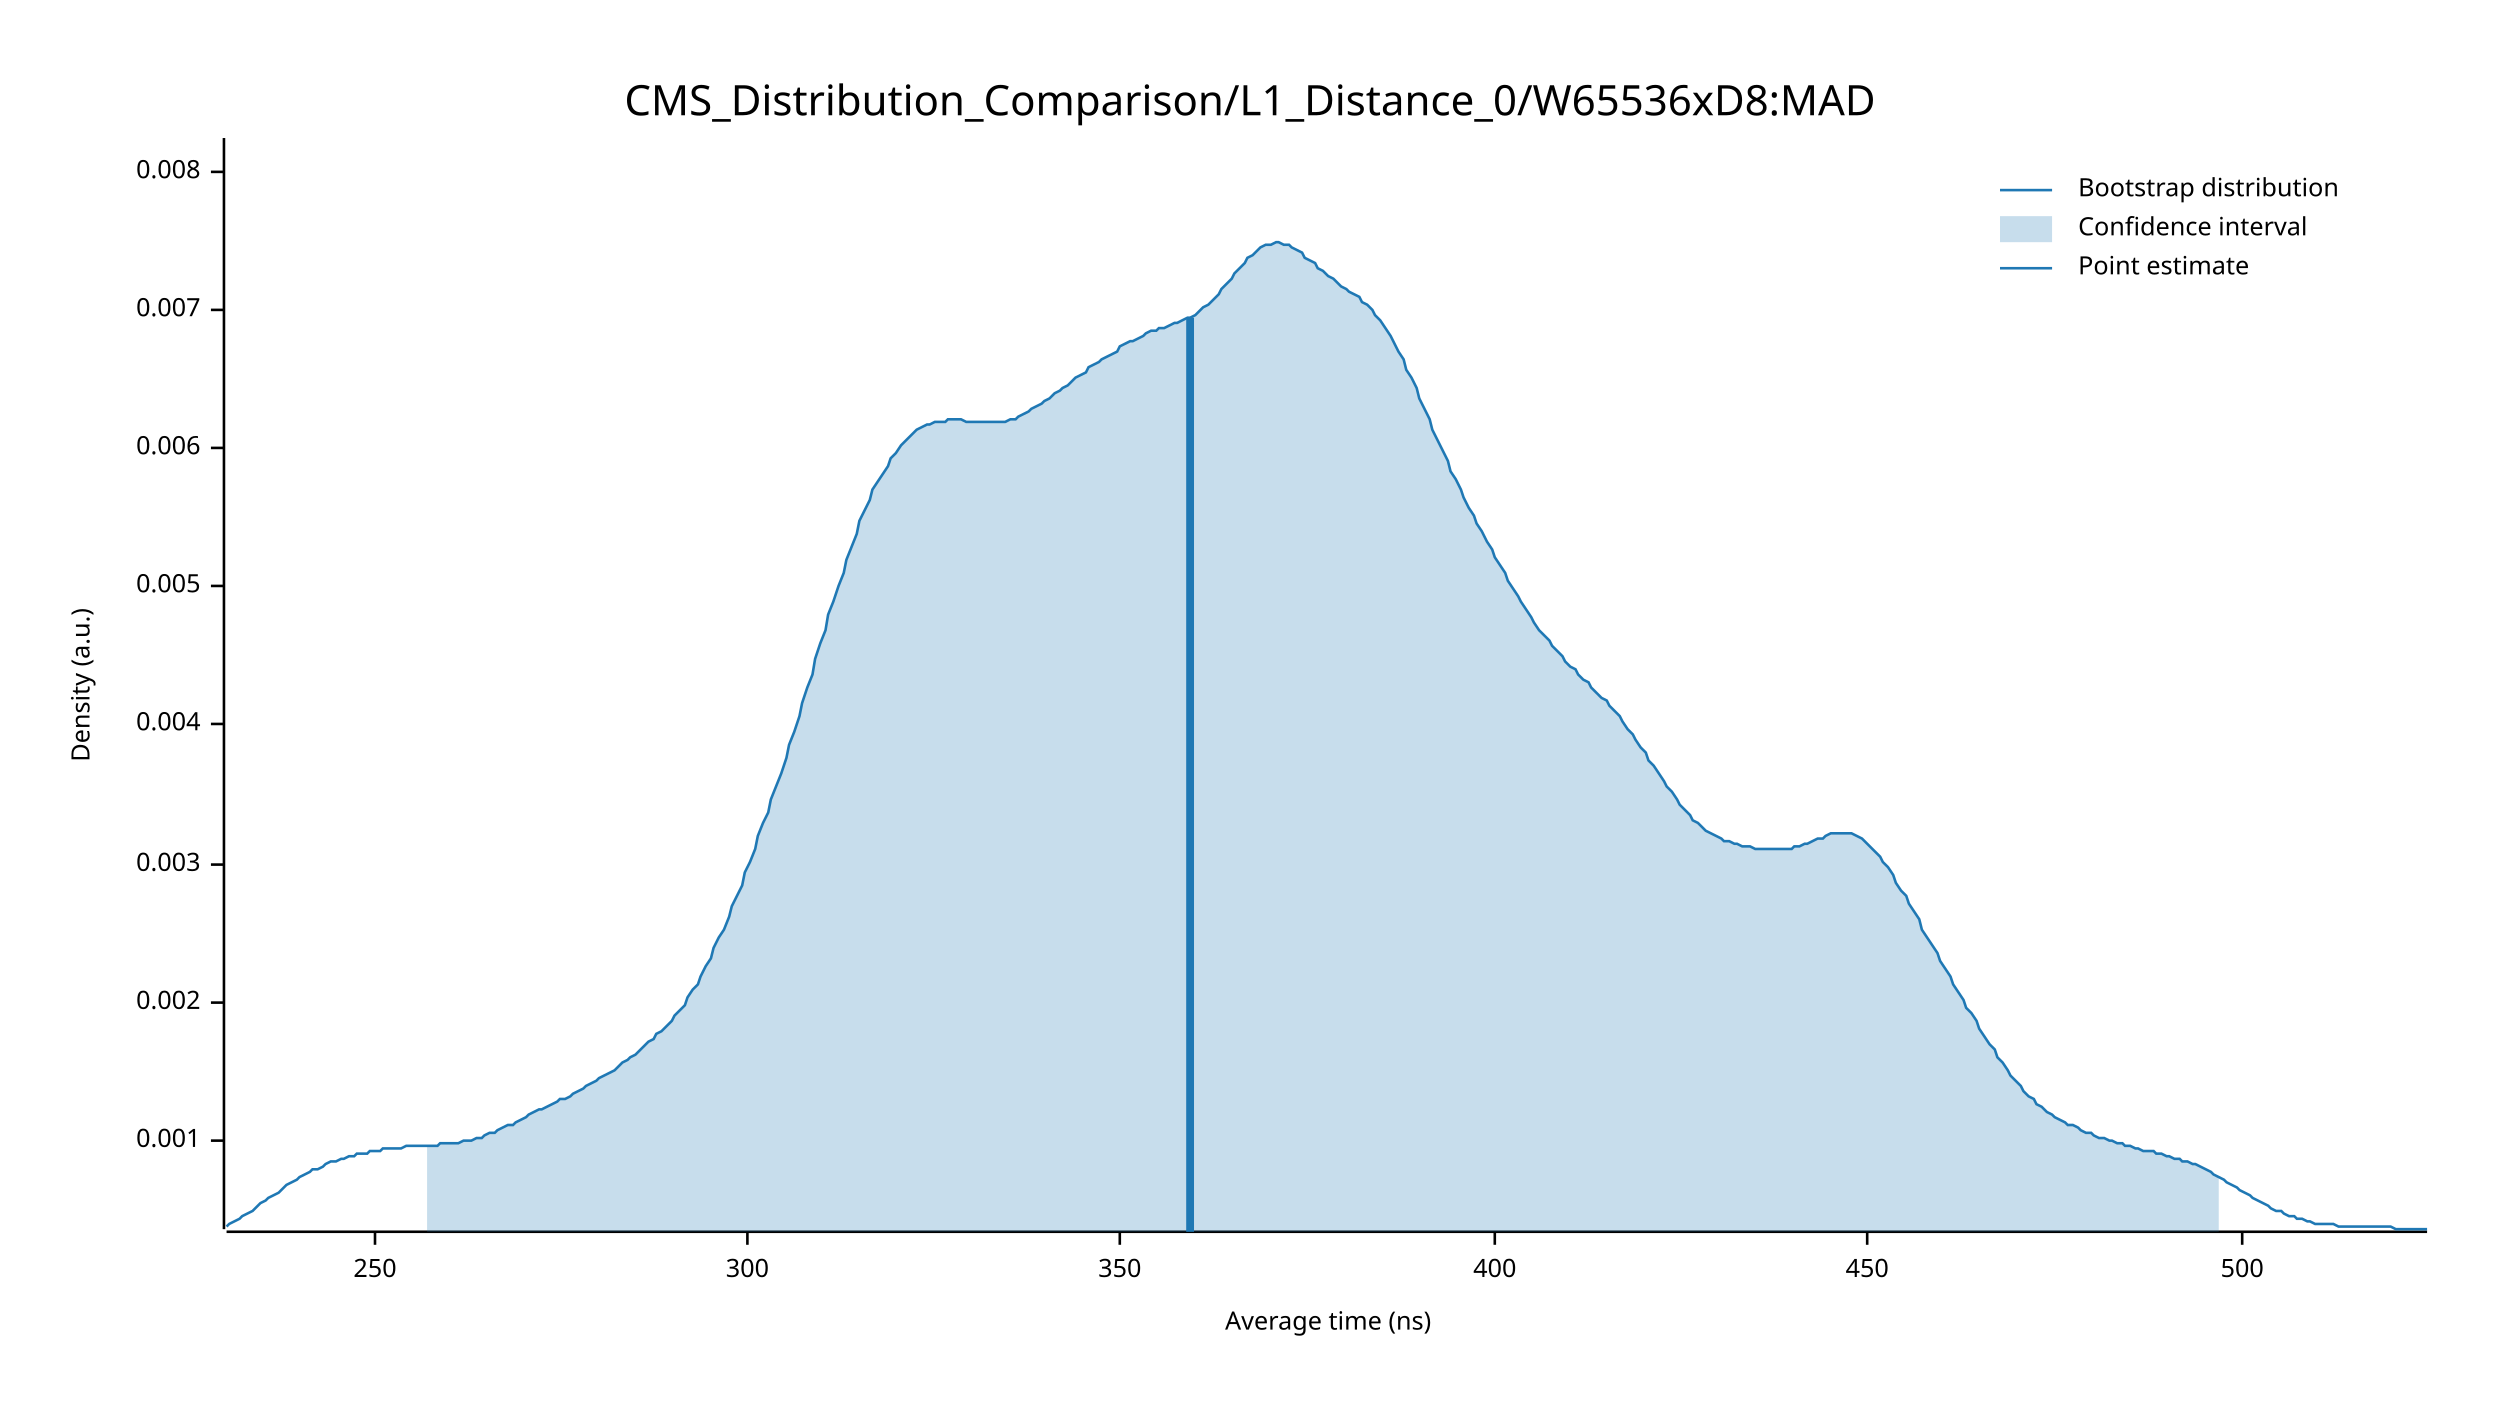
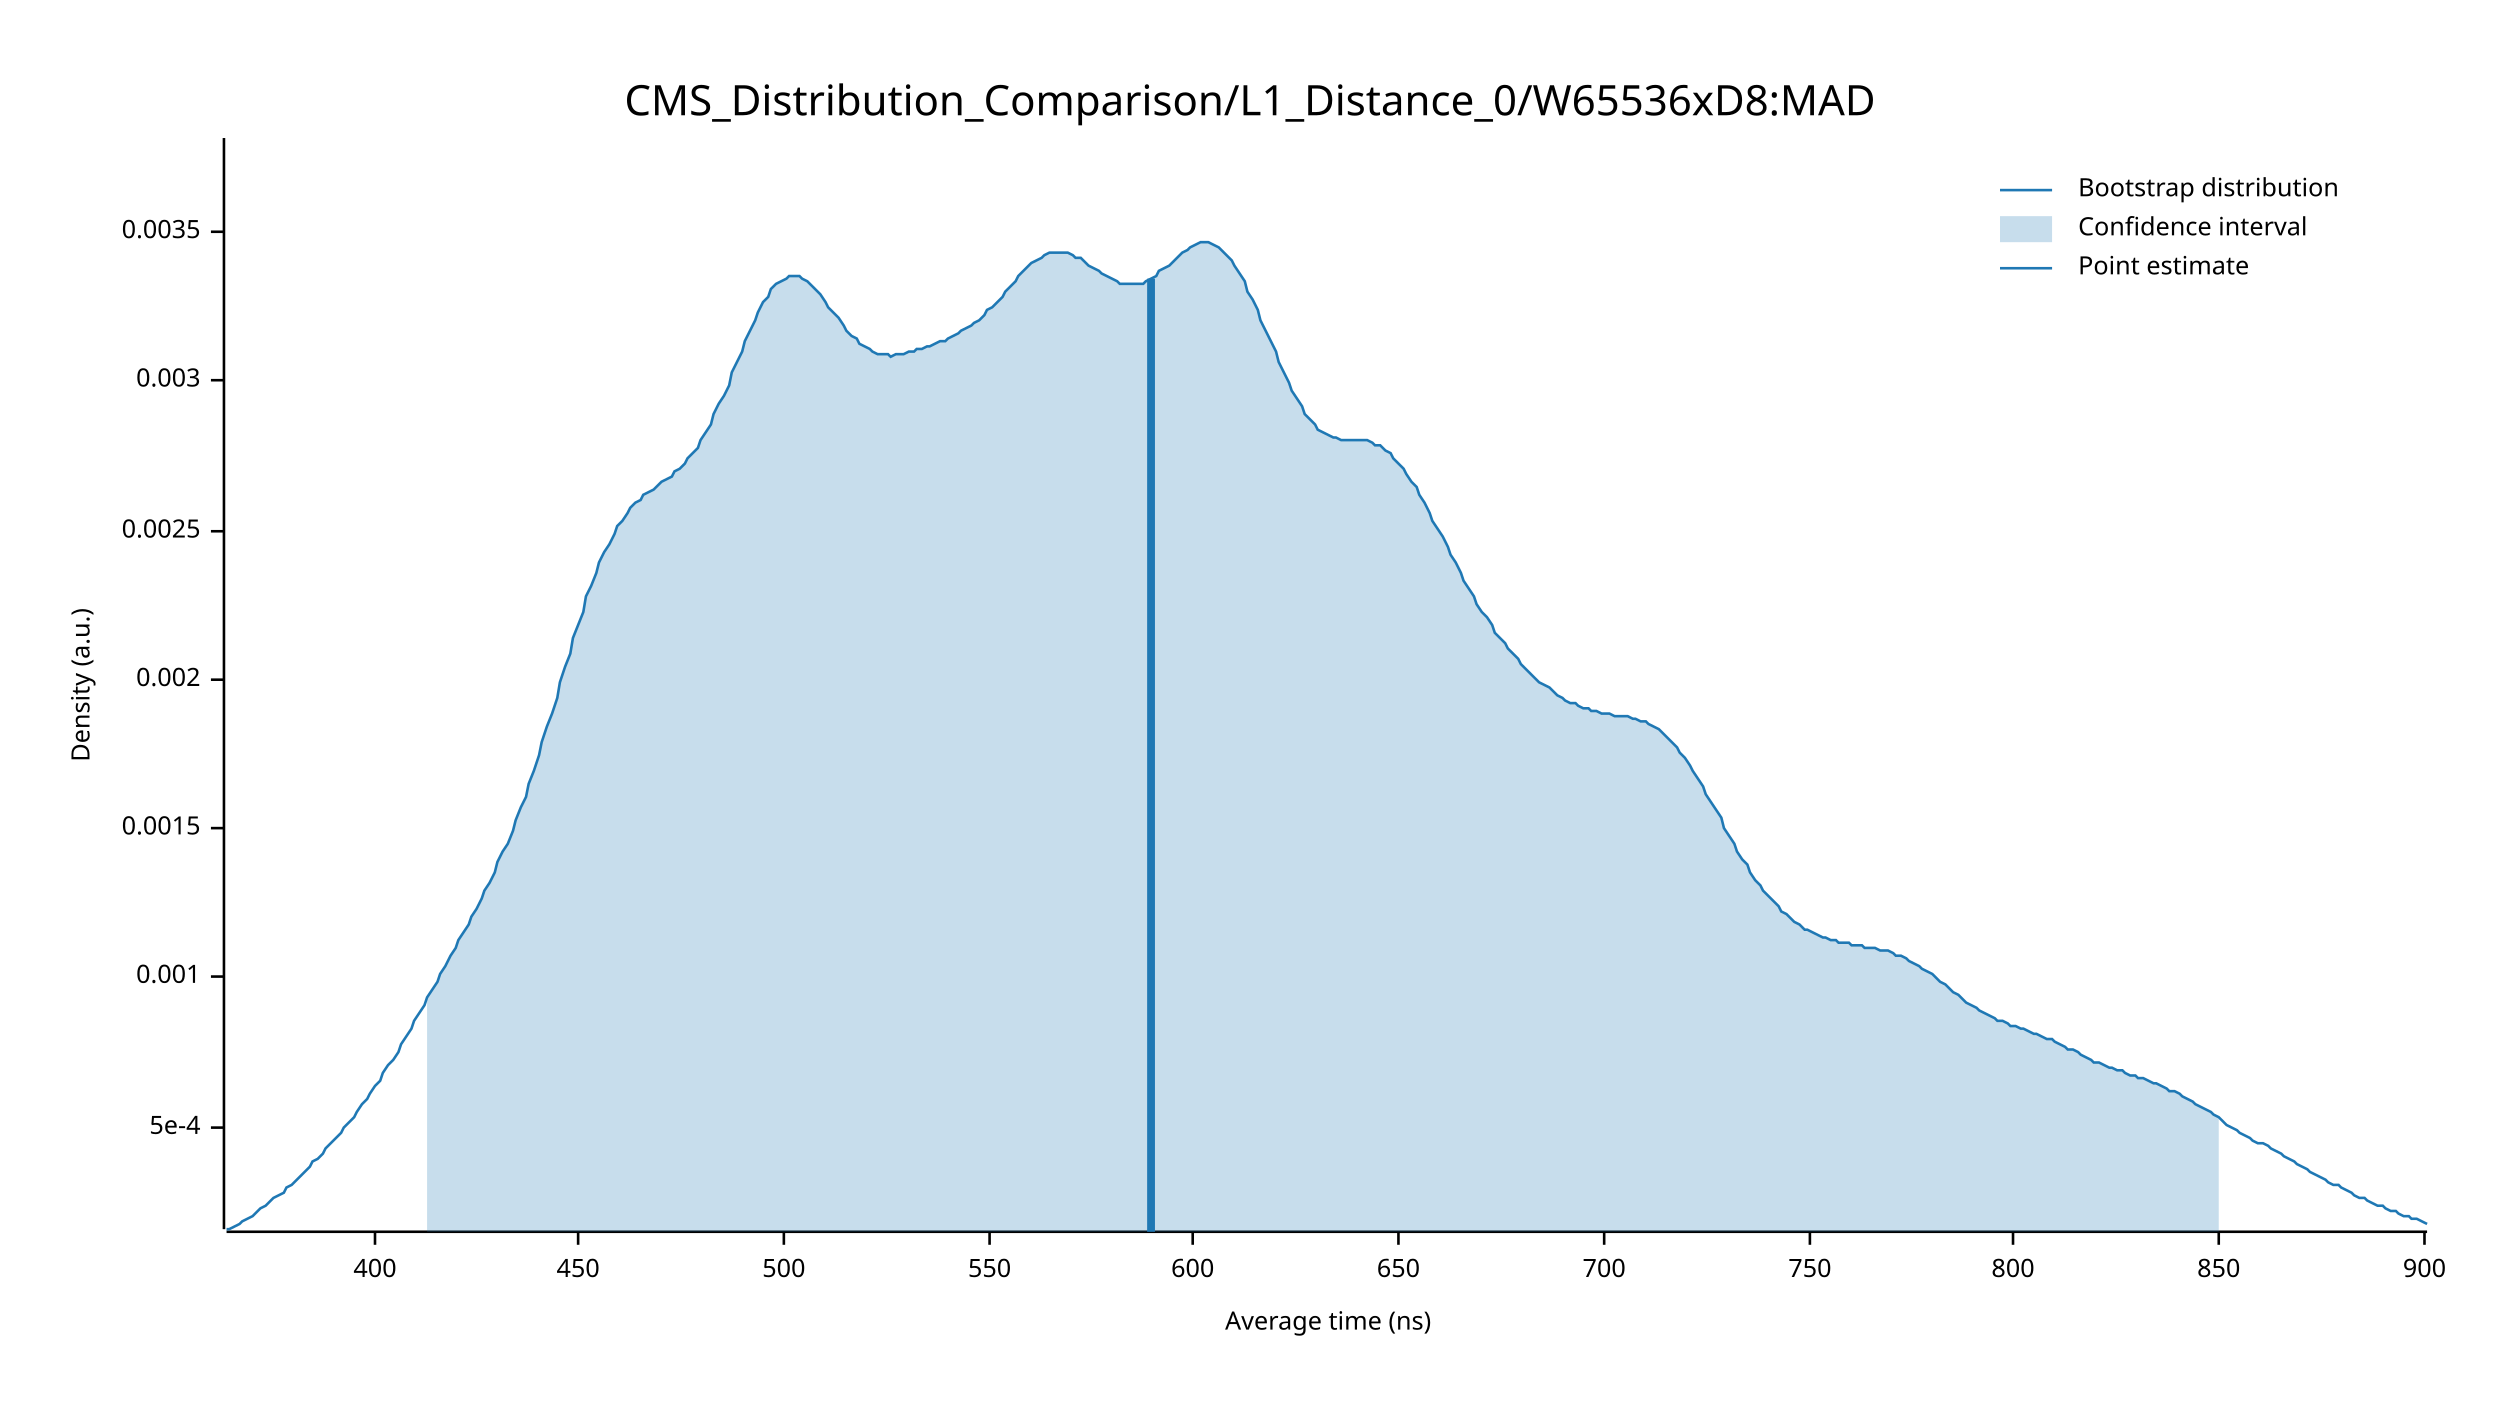
<svg xmlns="http://www.w3.org/2000/svg" width="960" height="540" viewBox="0 0 960 540">
  <text x="480" y="32" dy="0.76em" text-anchor="middle" font-family="sans-serif" font-size="16.129" opacity="1" fill="#000000">
CMS_Distribution_Comparison/L1_Distance_0/W65536xD8:MAD
</text>
  <text x="27" y="263" dy="0.76em" text-anchor="middle" font-family="sans-serif" font-size="9.677" opacity="1" fill="#000000" transform="rotate(270, 27, 263)">
Density (a.u.)
</text>
  <text x="510" y="513" dy="-0.5ex" text-anchor="middle" font-family="sans-serif" font-size="9.677" opacity="1" fill="#000000">
Average time (ns)
</text>
  <polyline fill="none" opacity="1" stroke="#000000" stroke-width="1" points="86,53 86,472 " />
-   <text x="77" y="438" dy="0.5ex" text-anchor="end" font-family="sans-serif" font-size="9.677" opacity="1" fill="#000000">
+   <text x="77" y="433" dy="0.5ex" text-anchor="end" font-family="sans-serif" font-size="9.677" opacity="1" fill="#000000">
+ 5e-4
+ </text>
+   <polyline fill="none" opacity="1" stroke="#000000" stroke-width="1" points="81,433 86,433 " />
+   <text x="77" y="375" dy="0.5ex" text-anchor="end" font-family="sans-serif" font-size="9.677" opacity="1" fill="#000000">
0.001
</text>
-   <polyline fill="none" opacity="1" stroke="#000000" stroke-width="1" points="81,438 86,438 " />
-   <text x="77" y="385" dy="0.5ex" text-anchor="end" font-family="sans-serif" font-size="9.677" opacity="1" fill="#000000">
+   <polyline fill="none" opacity="1" stroke="#000000" stroke-width="1" points="81,375 86,375 " />
+   <text x="77" y="318" dy="0.5ex" text-anchor="end" font-family="sans-serif" font-size="9.677" opacity="1" fill="#000000">
+ 0.0015
+ </text>
+   <polyline fill="none" opacity="1" stroke="#000000" stroke-width="1" points="81,318 86,318 " />
+   <text x="77" y="261" dy="0.5ex" text-anchor="end" font-family="sans-serif" font-size="9.677" opacity="1" fill="#000000">
0.002
</text>
-   <polyline fill="none" opacity="1" stroke="#000000" stroke-width="1" points="81,385 86,385 " />
-   <text x="77" y="332" dy="0.5ex" text-anchor="end" font-family="sans-serif" font-size="9.677" opacity="1" fill="#000000">
+   <polyline fill="none" opacity="1" stroke="#000000" stroke-width="1" points="81,261 86,261 " />
+   <text x="77" y="204" dy="0.5ex" text-anchor="end" font-family="sans-serif" font-size="9.677" opacity="1" fill="#000000">
+ 0.0025
+ </text>
+   <polyline fill="none" opacity="1" stroke="#000000" stroke-width="1" points="81,204 86,204 " />
+   <text x="77" y="146" dy="0.5ex" text-anchor="end" font-family="sans-serif" font-size="9.677" opacity="1" fill="#000000">
0.003
</text>
-   <polyline fill="none" opacity="1" stroke="#000000" stroke-width="1" points="81,332 86,332 " />
-   <text x="77" y="278" dy="0.5ex" text-anchor="end" font-family="sans-serif" font-size="9.677" opacity="1" fill="#000000">
- 0.004
+   <polyline fill="none" opacity="1" stroke="#000000" stroke-width="1" points="81,146 86,146 " />
+   <text x="77" y="89" dy="0.5ex" text-anchor="end" font-family="sans-serif" font-size="9.677" opacity="1" fill="#000000">
+ 0.0035
</text>
-   <polyline fill="none" opacity="1" stroke="#000000" stroke-width="1" points="81,278 86,278 " />
-   <text x="77" y="225" dy="0.5ex" text-anchor="end" font-family="sans-serif" font-size="9.677" opacity="1" fill="#000000">
- 0.005
- </text>
-   <polyline fill="none" opacity="1" stroke="#000000" stroke-width="1" points="81,225 86,225 " />
-   <text x="77" y="172" dy="0.5ex" text-anchor="end" font-family="sans-serif" font-size="9.677" opacity="1" fill="#000000">
- 0.006
- </text>
-   <polyline fill="none" opacity="1" stroke="#000000" stroke-width="1" points="81,172 86,172 " />
-   <text x="77" y="119" dy="0.5ex" text-anchor="end" font-family="sans-serif" font-size="9.677" opacity="1" fill="#000000">
- 0.007
- </text>
-   <polyline fill="none" opacity="1" stroke="#000000" stroke-width="1" points="81,119 86,119 " />
-   <text x="77" y="66" dy="0.5ex" text-anchor="end" font-family="sans-serif" font-size="9.677" opacity="1" fill="#000000">
- 0.008
- </text>
-   <polyline fill="none" opacity="1" stroke="#000000" stroke-width="1" points="81,66 86,66 " />
+   <polyline fill="none" opacity="1" stroke="#000000" stroke-width="1" points="81,89 86,89 " />
  <polyline fill="none" opacity="1" stroke="#000000" stroke-width="1" points="87,473 932,473 " />
  <text x="144" y="483" dy="0.76em" text-anchor="middle" font-family="sans-serif" font-size="9.677" opacity="1" fill="#000000">
- 250
+ 400
</text>
  <polyline fill="none" opacity="1" stroke="#000000" stroke-width="1" points="144,473 144,478 " />
-   <text x="287" y="483" dy="0.76em" text-anchor="middle" font-family="sans-serif" font-size="9.677" opacity="1" fill="#000000">
- 300
- </text>
-   <polyline fill="none" opacity="1" stroke="#000000" stroke-width="1" points="287,473 287,478 " />
-   <text x="430" y="483" dy="0.76em" text-anchor="middle" font-family="sans-serif" font-size="9.677" opacity="1" fill="#000000">
- 350
- </text>
-   <polyline fill="none" opacity="1" stroke="#000000" stroke-width="1" points="430,473 430,478 " />
-   <text x="574" y="483" dy="0.76em" text-anchor="middle" font-family="sans-serif" font-size="9.677" opacity="1" fill="#000000">
- 400
- </text>
-   <polyline fill="none" opacity="1" stroke="#000000" stroke-width="1" points="574,473 574,478 " />
-   <text x="717" y="483" dy="0.76em" text-anchor="middle" font-family="sans-serif" font-size="9.677" opacity="1" fill="#000000">
+   <text x="222" y="483" dy="0.76em" text-anchor="middle" font-family="sans-serif" font-size="9.677" opacity="1" fill="#000000">
450
</text>
-   <polyline fill="none" opacity="1" stroke="#000000" stroke-width="1" points="717,473 717,478 " />
-   <text x="861" y="483" dy="0.76em" text-anchor="middle" font-family="sans-serif" font-size="9.677" opacity="1" fill="#000000">
+   <polyline fill="none" opacity="1" stroke="#000000" stroke-width="1" points="222,473 222,478 " />
+   <text x="301" y="483" dy="0.76em" text-anchor="middle" font-family="sans-serif" font-size="9.677" opacity="1" fill="#000000">
500
</text>
-   <polyline fill="none" opacity="1" stroke="#000000" stroke-width="1" points="861,473 861,478 " />
-   <polyline fill="none" opacity="1" stroke="#1F78B4" stroke-width="1" points="87,471 88,470 90,469 92,468 93,467 95,466 97,465 98,464 100,462 102,461 103,460 105,459 107,458 109,456 110,455 112,454 114,453 115,452 117,451 119,450 120,449 122,449 124,448 125,447 127,446 129,446 131,445 132,445 134,444 136,444 137,443 139,443 141,443 142,442 144,442 146,442 147,441 149,441 151,441 153,441 154,441 156,440 158,440 159,440 161,440 163,440 164,440 166,440 168,440 169,439 171,439 173,439 175,439 176,439 178,438 180,438 181,438 183,437 185,437 186,436 188,435 190,435 191,434 193,433 195,432 197,432 198,431 200,430 202,429 203,428 205,427 207,426 208,426 210,425 212,424 214,423 215,422 217,422 219,421 220,420 222,419 224,418 225,417 227,416 229,415 230,414 232,413 234,412 236,411 237,410 239,408 241,407 242,406 244,405 246,403 247,402 249,400 251,399 252,397 254,396 256,394 258,392 259,390 261,388 263,386 264,383 266,380 268,378 269,375 271,371 273,368 274,364 276,360 278,357 280,352 281,348 283,344 285,340 286,335 288,331 290,326 291,321 293,316 295,312 296,307 298,302 300,297 302,291 303,286 305,281 307,275 308,270 310,264 312,259 313,253 315,247 317,242 318,236 320,231 322,225 324,220 325,215 327,210 329,205 330,200 332,196 334,192 335,188 337,185 339,182 341,179 342,176 344,174 346,171 347,170 349,168 351,166 352,165 354,164 356,163 357,163 359,162 361,162 363,162 364,161 366,161 368,161 369,161 371,162 373,162 374,162 376,162 378,162 379,162 381,162 383,162 385,162 386,162 388,161 390,161 391,160 393,159 395,158 396,157 398,156 400,155 401,154 403,153 405,151 407,150 408,149 410,148 412,146 413,145 415,144 417,143 418,141 420,140 422,139 423,138 425,137 427,136 429,135 430,133 432,132 434,131 435,131 437,130 439,129 440,128 442,127 444,127 445,126 447,126 449,125 451,124 452,124 454,123 456,122 457,122 459,121 461,119 462,118 464,117 466,115 468,113 469,111 471,109 473,107 474,105 476,103 478,101 479,99 481,98 483,96 484,95 486,94 488,94 490,93 491,93 493,94 495,94 496,95 498,96 500,97 501,99 503,100 505,101 506,103 508,104 510,106 512,107 513,108 515,110 517,111 518,112 520,113 522,114 523,116 525,117 527,119 528,121 530,123 532,126 534,129 535,131 537,135 539,138 540,142 542,145 544,149 545,153 547,157 549,161 550,165 552,169 554,173 556,177 557,181 559,184 561,188 562,191 564,195 566,198 567,201 569,204 571,208 573,211 574,214 576,217 578,220 579,223 581,226 583,229 584,231 586,234 588,237 589,239 591,242 593,244 595,246 596,248 598,250 600,252 601,254 603,256 605,257 606,259 608,261 610,262 611,264 613,266 615,268 617,269 618,271 620,273 622,275 623,277 625,280 627,282 628,284 630,287 632,289 633,292 635,294 637,297 639,300 640,302 642,304 644,307 645,309 647,311 649,313 650,315 652,316 654,318 655,319 657,320 659,321 661,322 662,323 664,323 666,324 667,324 669,325 671,325 672,325 674,326 676,326 677,326 679,326 681,326 683,326 684,326 686,326 688,326 689,325 691,325 693,324 694,324 696,323 698,322 700,322 701,321 703,320 705,320 706,320 708,320 710,320 711,320 713,321 715,322 716,323 718,325 720,327 722,329 723,331 725,333 727,336 728,339 730,342 732,344 733,347 735,350 737,353 738,357 740,360 742,363 744,366 745,369 747,372 749,375 750,378 752,381 754,384 755,387 757,389 759,392 760,395 762,398 764,401 766,403 767,406 769,408 771,411 772,413 774,415 776,417 777,419 779,421 781,422 782,424 784,425 786,427 788,428 789,429 791,430 793,431 794,432 796,432 798,433 799,434 801,435 803,435 804,436 806,437 808,437 810,438 811,438 813,439 815,439 816,440 818,440 820,441 821,441 823,442 825,442 827,442 828,443 830,443 832,444 833,444 835,445 837,445 838,446 840,446 842,447 843,447 845,448 847,449 849,450 850,451 852,452 854,453 855,454 857,455 859,456 860,457 862,458 864,459 865,460 867,461 869,462 871,463 872,464 874,465 876,465 877,466 879,467 881,467 882,468 884,468 886,469 887,469 889,470 891,470 893,470 894,470 896,470 898,471 899,471 901,471 903,471 904,471 906,471 908,471 909,471 911,471 913,471 915,471 916,471 918,471 920,472 921,472 923,472 925,472 926,472 928,472 930,472 932,472 " />
-   <polygon opacity="0.25" fill="#1F78B4" points="164,440 166,440 168,440 169,439 171,439 173,439 175,439 176,439 178,438 180,438 181,438 183,437 185,437 186,436 188,435 190,435 191,434 193,433 195,432 197,432 198,431 200,430 202,429 203,428 205,427 207,426 208,426 210,425 212,424 214,423 215,422 217,422 219,421 220,420 222,419 224,418 225,417 227,416 229,415 230,414 232,413 234,412 236,411 237,410 239,408 241,407 242,406 244,405 246,403 247,402 249,400 251,399 252,397 254,396 256,394 258,392 259,390 261,388 263,386 264,383 266,380 268,378 269,375 271,371 273,368 274,364 276,360 278,357 280,352 281,348 283,344 285,340 286,335 288,331 290,326 291,321 293,316 295,312 296,307 298,302 300,297 302,291 303,286 305,281 307,275 308,270 310,264 312,259 313,253 315,247 317,242 318,236 320,231 322,225 324,220 325,215 327,210 329,205 330,200 332,196 334,192 335,188 337,185 339,182 341,179 342,176 344,174 346,171 347,170 349,168 351,166 352,165 354,164 356,163 357,163 359,162 361,162 363,162 364,161 366,161 368,161 369,161 371,162 373,162 374,162 376,162 378,162 379,162 381,162 383,162 385,162 386,162 388,161 390,161 391,160 393,159 395,158 396,157 398,156 400,155 401,154 403,153 405,151 407,150 408,149 410,148 412,146 413,145 415,144 417,143 418,141 420,140 422,139 423,138 425,137 427,136 429,135 430,133 432,132 434,131 435,131 437,130 439,129 440,128 442,127 444,127 445,126 447,126 449,125 451,124 452,124 454,123 456,122 457,122 459,121 461,119 462,118 464,117 466,115 468,113 469,111 471,109 473,107 474,105 476,103 478,101 479,99 481,98 483,96 484,95 486,94 488,94 490,93 491,93 493,94 495,94 496,95 498,96 500,97 501,99 503,100 505,101 506,103 508,104 510,106 512,107 513,108 515,110 517,111 518,112 520,113 522,114 523,116 525,117 527,119 528,121 530,123 532,126 534,129 535,131 537,135 539,138 540,142 542,145 544,149 545,153 547,157 549,161 550,165 552,169 554,173 556,177 557,181 559,184 561,188 562,191 564,195 566,198 567,201 569,204 571,208 573,211 574,214 576,217 578,220 579,223 581,226 583,229 584,231 586,234 588,237 589,239 591,242 593,244 595,246 596,248 598,250 600,252 601,254 603,256 605,257 606,259 608,261 610,262 611,264 613,266 615,268 617,269 618,271 620,273 622,275 623,277 625,280 627,282 628,284 630,287 632,289 633,292 635,294 637,297 639,300 640,302 642,304 644,307 645,309 647,311 649,313 650,315 652,316 654,318 655,319 657,320 659,321 661,322 662,323 664,323 666,324 667,324 669,325 671,325 672,325 674,326 676,326 677,326 679,326 681,326 683,326 684,326 686,326 688,326 689,325 691,325 693,324 694,324 696,323 698,322 700,322 701,321 703,320 705,320 706,320 708,320 710,320 711,320 713,321 715,322 716,323 718,325 720,327 722,329 723,331 725,333 727,336 728,339 730,342 732,344 733,347 735,350 737,353 738,357 740,360 742,363 744,366 745,369 747,372 749,375 750,378 752,381 754,384 755,387 757,389 759,392 760,395 762,398 764,401 766,403 767,406 769,408 771,411 772,413 774,415 776,417 777,419 779,421 781,422 782,424 784,425 786,427 788,428 789,429 791,430 793,431 794,432 796,432 798,433 799,434 801,435 803,435 804,436 806,437 808,437 810,438 811,438 813,439 815,439 816,440 818,440 820,441 821,441 823,442 825,442 827,442 828,443 830,443 832,444 833,444 835,445 837,445 838,446 840,446 842,447 843,447 845,448 847,449 849,450 850,451 852,452 852,473 164,473 " />
-   <polyline fill="none" opacity="1" stroke="#1F78B4" stroke-width="3" points="457,473 457,122 " />
+   <polyline fill="none" opacity="1" stroke="#000000" stroke-width="1" points="301,473 301,478 " />
+   <text x="380" y="483" dy="0.76em" text-anchor="middle" font-family="sans-serif" font-size="9.677" opacity="1" fill="#000000">
+ 550
+ </text>
+   <polyline fill="none" opacity="1" stroke="#000000" stroke-width="1" points="380,473 380,478 " />
+   <text x="458" y="483" dy="0.76em" text-anchor="middle" font-family="sans-serif" font-size="9.677" opacity="1" fill="#000000">
+ 600
+ </text>
+   <polyline fill="none" opacity="1" stroke="#000000" stroke-width="1" points="458,473 458,478 " />
+   <text x="537" y="483" dy="0.76em" text-anchor="middle" font-family="sans-serif" font-size="9.677" opacity="1" fill="#000000">
+ 650
+ </text>
+   <polyline fill="none" opacity="1" stroke="#000000" stroke-width="1" points="537,473 537,478 " />
+   <text x="616" y="483" dy="0.76em" text-anchor="middle" font-family="sans-serif" font-size="9.677" opacity="1" fill="#000000">
+ 700
+ </text>
+   <polyline fill="none" opacity="1" stroke="#000000" stroke-width="1" points="616,473 616,478 " />
+   <text x="695" y="483" dy="0.76em" text-anchor="middle" font-family="sans-serif" font-size="9.677" opacity="1" fill="#000000">
+ 750
+ </text>
+   <polyline fill="none" opacity="1" stroke="#000000" stroke-width="1" points="695,473 695,478 " />
+   <text x="773" y="483" dy="0.76em" text-anchor="middle" font-family="sans-serif" font-size="9.677" opacity="1" fill="#000000">
+ 800
+ </text>
+   <polyline fill="none" opacity="1" stroke="#000000" stroke-width="1" points="773,473 773,478 " />
+   <text x="852" y="483" dy="0.76em" text-anchor="middle" font-family="sans-serif" font-size="9.677" opacity="1" fill="#000000">
+ 850
+ </text>
+   <polyline fill="none" opacity="1" stroke="#000000" stroke-width="1" points="852,473 852,478 " />
+   <text x="931" y="483" dy="0.76em" text-anchor="middle" font-family="sans-serif" font-size="9.677" opacity="1" fill="#000000">
+ 900
+ </text>
+   <polyline fill="none" opacity="1" stroke="#000000" stroke-width="1" points="931,473 931,478 " />
+   <polyline fill="none" opacity="1" stroke="#1F78B4" stroke-width="1" points="87,472 88,472 90,471 92,470 93,469 95,468 97,467 98,466 100,464 102,463 103,462 105,460 107,459 109,458 110,456 112,455 114,453 115,452 117,450 119,448 120,446 122,445 124,443 125,441 127,439 129,437 131,435 132,433 134,431 136,429 137,427 139,424 141,422 142,420 144,417 146,415 147,412 149,409 151,407 153,404 154,401 156,398 158,395 159,392 161,389 163,386 164,383 166,380 168,377 169,374 171,371 173,367 175,364 176,361 178,358 180,355 181,352 183,349 185,345 186,342 188,339 190,335 191,331 193,327 195,324 197,319 198,315 200,310 202,306 203,301 205,296 207,290 208,285 210,279 212,274 214,268 215,262 217,256 219,251 220,245 222,240 224,235 225,229 227,225 229,220 230,216 232,212 234,209 236,205 237,202 239,200 241,197 242,195 244,193 246,192 247,190 249,189 251,188 252,187 254,185 256,184 258,183 259,181 261,180 263,178 264,176 266,174 268,172 269,169 271,166 273,163 274,159 276,155 278,152 280,148 281,143 283,139 285,135 286,131 288,127 290,123 291,120 293,116 295,114 296,111 298,109 300,108 302,107 303,106 305,106 307,106 308,107 310,108 312,110 313,111 315,113 317,116 318,118 320,120 322,122 324,125 325,127 327,129 329,130 330,132 332,133 334,134 335,135 337,136 339,136 341,136 342,137 344,136 346,136 347,136 349,135 351,135 352,134 354,134 356,133 357,133 359,132 361,131 363,131 364,130 366,129 368,128 369,127 371,126 373,125 374,124 376,123 378,121 379,119 381,118 383,116 385,114 386,112 388,110 390,108 391,106 393,104 395,102 396,101 398,100 400,99 401,98 403,97 405,97 407,97 408,97 410,97 412,98 413,99 415,99 417,101 418,102 420,103 422,104 423,105 425,106 427,107 429,108 430,109 432,109 434,109 435,109 437,109 439,109 440,108 442,107 444,106 445,104 447,103 449,102 451,100 452,99 454,97 456,96 457,95 459,94 461,93 462,93 464,93 466,94 468,95 469,96 471,98 473,100 474,102 476,105 478,108 479,112 481,115 483,119 484,123 486,127 488,131 490,135 491,139 493,143 495,147 496,150 498,153 500,156 501,159 503,161 505,163 506,165 508,166 510,167 512,168 513,168 515,169 517,169 518,169 520,169 522,169 523,169 525,169 527,170 528,171 530,171 532,173 534,174 535,176 537,178 539,180 540,182 542,185 544,187 545,190 547,193 549,197 550,200 552,203 554,206 556,210 557,213 559,216 561,220 562,223 564,226 566,229 567,232 569,235 571,237 573,240 574,243 576,245 578,247 579,249 581,251 583,253 584,255 586,257 588,259 589,260 591,262 593,263 595,264 596,265 598,267 600,268 601,269 603,270 605,270 606,271 608,272 610,272 611,273 613,273 615,274 617,274 618,274 620,275 622,275 623,275 625,275 627,276 628,276 630,277 632,277 633,278 635,279 637,280 639,282 640,283 642,285 644,287 645,289 647,291 649,294 650,296 652,299 654,302 655,305 657,308 659,311 661,314 662,318 664,321 666,324 667,327 669,330 671,332 672,335 674,338 676,340 677,342 679,344 681,346 683,348 684,350 686,351 688,353 689,354 691,355 693,357 694,357 696,358 698,359 700,360 701,360 703,361 705,361 706,362 708,362 710,362 711,363 713,363 715,363 716,364 718,364 720,364 722,365 723,365 725,365 727,366 728,367 730,367 732,368 733,369 735,370 737,371 738,372 740,373 742,374 744,376 745,377 747,378 749,380 750,381 752,382 754,384 755,385 757,386 759,387 760,388 762,389 764,390 766,391 767,392 769,392 771,393 772,394 774,394 776,395 777,395 779,396 781,397 782,397 784,398 786,399 788,399 789,400 791,401 793,402 794,403 796,403 798,404 799,405 801,406 803,407 804,408 806,408 808,409 810,410 811,410 813,411 815,411 816,412 818,413 820,413 821,414 823,414 825,415 827,416 828,416 830,417 832,418 833,419 835,419 837,420 838,421 840,422 842,423 843,424 845,425 847,426 849,427 850,428 852,429 854,431 855,432 857,433 859,434 860,435 862,436 864,437 865,438 867,439 869,439 871,440 872,441 874,442 876,443 877,444 879,445 881,446 882,447 884,448 886,449 887,450 889,451 891,452 893,453 894,454 896,455 898,455 899,456 901,457 903,458 904,459 906,460 908,460 909,461 911,462 913,463 915,463 916,464 918,465 920,465 921,466 923,467 925,467 926,468 928,468 930,469 932,470 " />
+   <polygon opacity="0.25" fill="#1F78B4" points="164,383 166,380 168,377 169,374 171,371 173,367 175,364 176,361 178,358 180,355 181,352 183,349 185,345 186,342 188,339 190,335 191,331 193,327 195,324 197,319 198,315 200,310 202,306 203,301 205,296 207,290 208,285 210,279 212,274 214,268 215,262 217,256 219,251 220,245 222,240 224,235 225,229 227,225 229,220 230,216 232,212 234,209 236,205 237,202 239,200 241,197 242,195 244,193 246,192 247,190 249,189 251,188 252,187 254,185 256,184 258,183 259,181 261,180 263,178 264,176 266,174 268,172 269,169 271,166 273,163 274,159 276,155 278,152 280,148 281,143 283,139 285,135 286,131 288,127 290,123 291,120 293,116 295,114 296,111 298,109 300,108 302,107 303,106 305,106 307,106 308,107 310,108 312,110 313,111 315,113 317,116 318,118 320,120 322,122 324,125 325,127 327,129 329,130 330,132 332,133 334,134 335,135 337,136 339,136 341,136 342,137 344,136 346,136 347,136 349,135 351,135 352,134 354,134 356,133 357,133 359,132 361,131 363,131 364,130 366,129 368,128 369,127 371,126 373,125 374,124 376,123 378,121 379,119 381,118 383,116 385,114 386,112 388,110 390,108 391,106 393,104 395,102 396,101 398,100 400,99 401,98 403,97 405,97 407,97 408,97 410,97 412,98 413,99 415,99 417,101 418,102 420,103 422,104 423,105 425,106 427,107 429,108 430,109 432,109 434,109 435,109 437,109 439,109 440,108 442,107 444,106 445,104 447,103 449,102 451,100 452,99 454,97 456,96 457,95 459,94 461,93 462,93 464,93 466,94 468,95 469,96 471,98 473,100 474,102 476,105 478,108 479,112 481,115 483,119 484,123 486,127 488,131 490,135 491,139 493,143 495,147 496,150 498,153 500,156 501,159 503,161 505,163 506,165 508,166 510,167 512,168 513,168 515,169 517,169 518,169 520,169 522,169 523,169 525,169 527,170 528,171 530,171 532,173 534,174 535,176 537,178 539,180 540,182 542,185 544,187 545,190 547,193 549,197 550,200 552,203 554,206 556,210 557,213 559,216 561,220 562,223 564,226 566,229 567,232 569,235 571,237 573,240 574,243 576,245 578,247 579,249 581,251 583,253 584,255 586,257 588,259 589,260 591,262 593,263 595,264 596,265 598,267 600,268 601,269 603,270 605,270 606,271 608,272 610,272 611,273 613,273 615,274 617,274 618,274 620,275 622,275 623,275 625,275 627,276 628,276 630,277 632,277 633,278 635,279 637,280 639,282 640,283 642,285 644,287 645,289 647,291 649,294 650,296 652,299 654,302 655,305 657,308 659,311 661,314 662,318 664,321 666,324 667,327 669,330 671,332 672,335 674,338 676,340 677,342 679,344 681,346 683,348 684,350 686,351 688,353 689,354 691,355 693,357 694,357 696,358 698,359 700,360 701,360 703,361 705,361 706,362 708,362 710,362 711,363 713,363 715,363 716,364 718,364 720,364 722,365 723,365 725,365 727,366 728,367 730,367 732,368 733,369 735,370 737,371 738,372 740,373 742,374 744,376 745,377 747,378 749,380 750,381 752,382 754,384 755,385 757,386 759,387 760,388 762,389 764,390 766,391 767,392 769,392 771,393 772,394 774,394 776,395 777,395 779,396 781,397 782,397 784,398 786,399 788,399 789,400 791,401 793,402 794,403 796,403 798,404 799,405 801,406 803,407 804,408 806,408 808,409 810,410 811,410 813,411 815,411 816,412 818,413 820,413 821,414 823,414 825,415 827,416 828,416 830,417 832,418 833,419 835,419 837,420 838,421 840,422 842,423 843,424 845,425 847,426 849,427 850,428 852,429 852,473 164,473 " />
+   <polyline fill="none" opacity="1" stroke="#1F78B4" stroke-width="3" points="442,473 442,107 " />
  <text x="798" y="68" dy="0.76em" text-anchor="start" font-family="sans-serif" font-size="9.677" opacity="1" fill="#000000">
Bootstrap distribution
</text>
  <text x="798" y="83" dy="0.76em" text-anchor="start" font-family="sans-serif" font-size="9.677" opacity="1" fill="#000000">
Confidence interval
</text>
  <text x="798" y="98" dy="0.76em" text-anchor="start" font-family="sans-serif" font-size="9.677" opacity="1" fill="#000000">
Point estimate
</text>
  <polyline fill="none" opacity="1" stroke="#1F78B4" stroke-width="1" points="768,73 788,73 " />
  <rect x="768" y="83" width="20" height="10" opacity="0.25" fill="#1F78B4" stroke="none" />
  <polyline fill="none" opacity="1" stroke="#1F78B4" stroke-width="1" points="768,103 788,103 " />
</svg>
